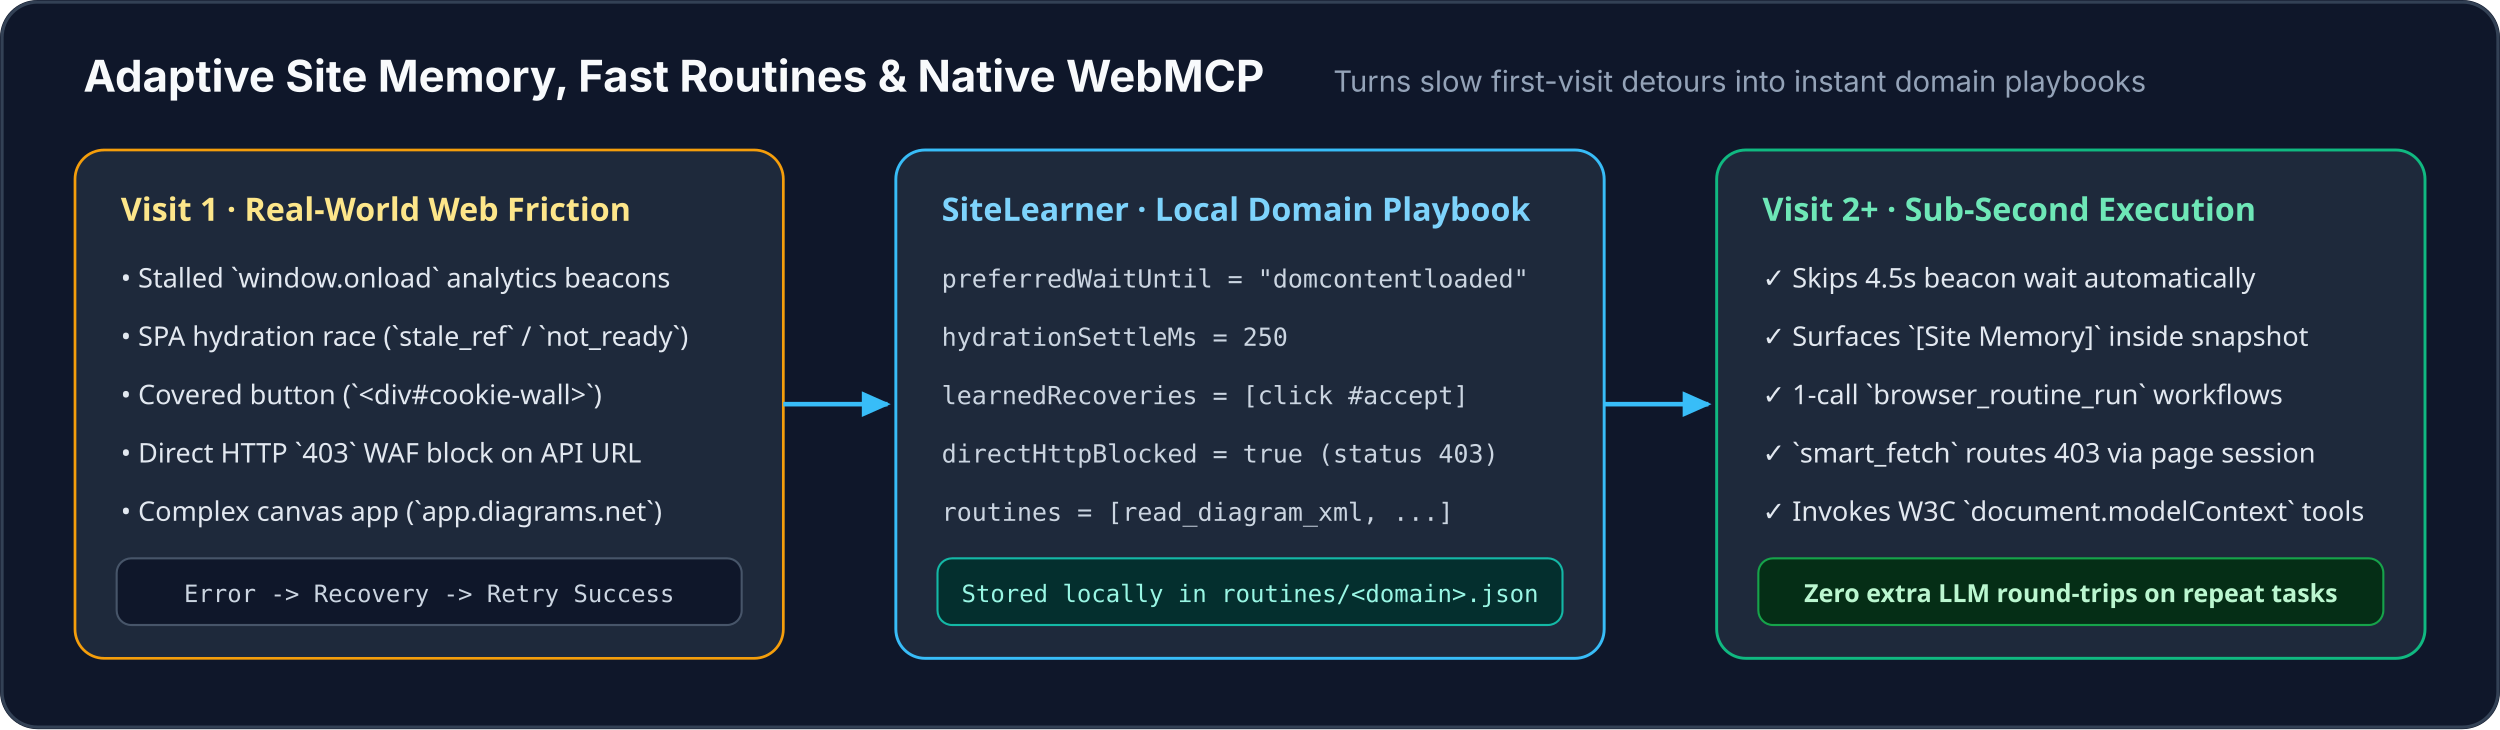
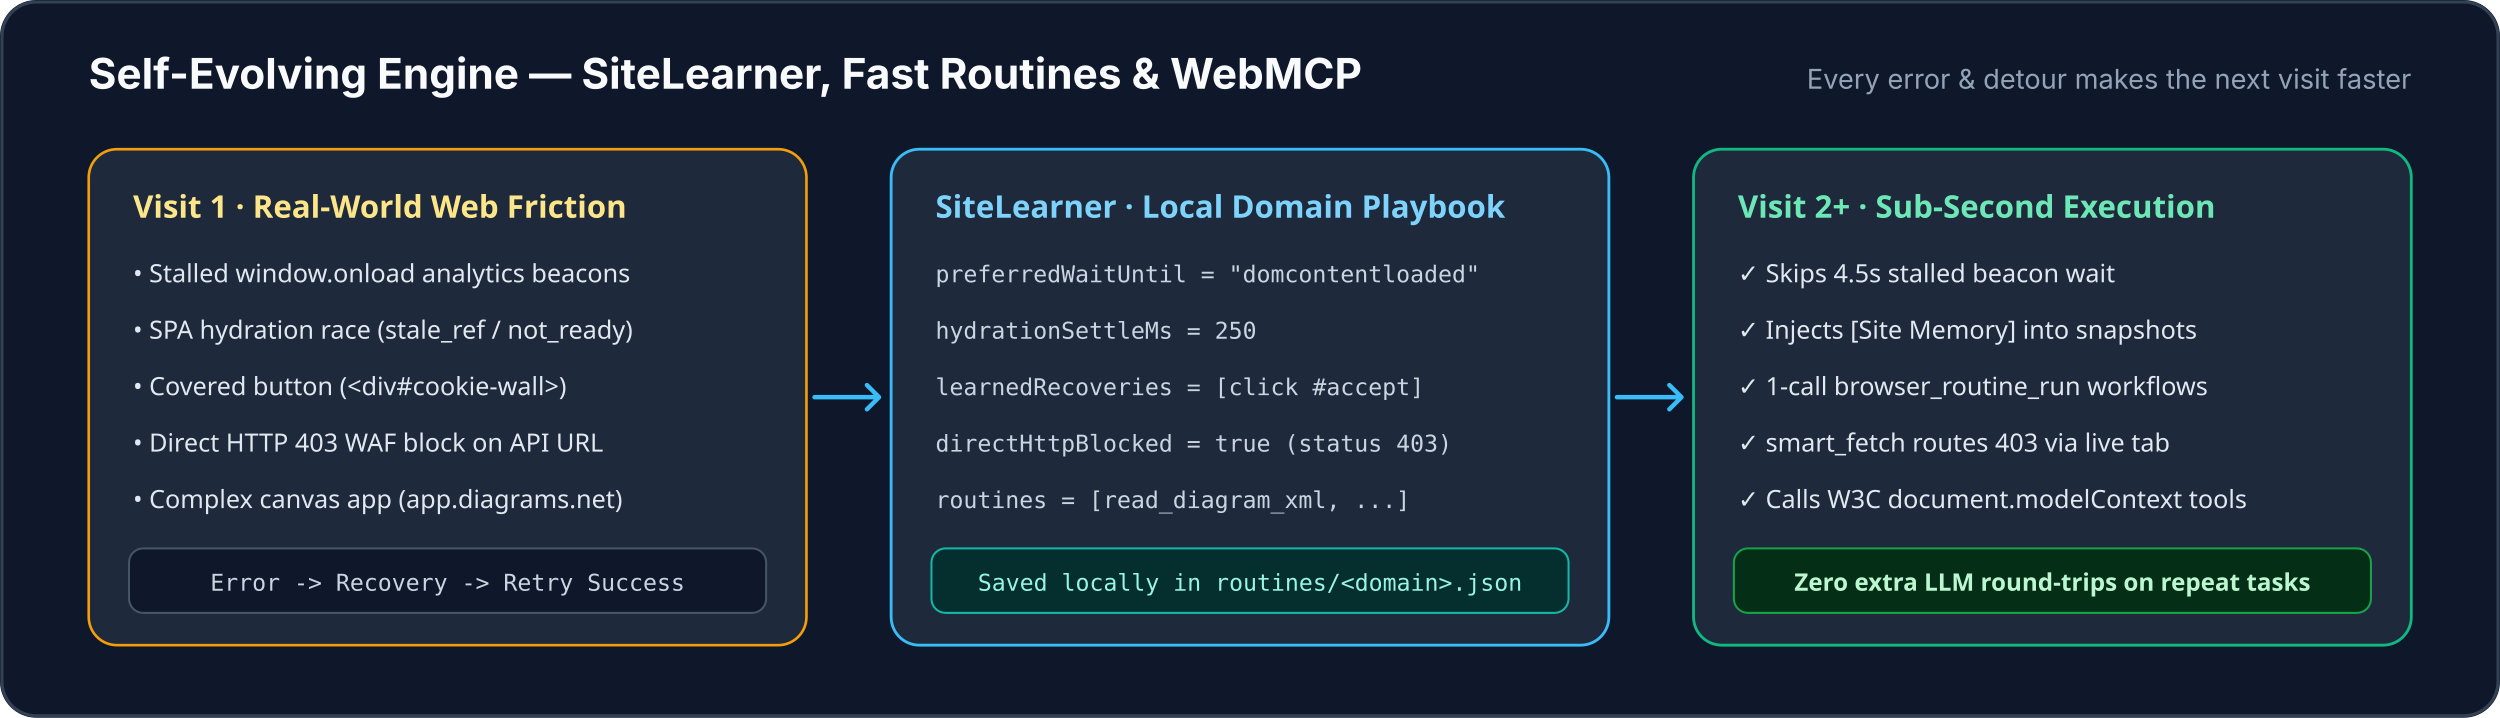
- <svg xmlns="http://www.w3.org/2000/svg" viewBox="0 0 1200 350" width="1200" height="350" role="img" aria-labelledby="sm-title sm-desc">
-   <defs>
-     <marker id="sm-arrow" viewBox="0 0 10 10" refX="8" refY="5" markerWidth="7" markerHeight="7" orient="auto">
-       <path d="M 0 1 L 9 5 L 0 9 z" fill="#38bdf8" />
-     </marker>
-   </defs>
-   <rect width="1200" height="350" rx="18" fill="#0f172a" />
-   <rect x="1" y="1" width="1198" height="348" rx="17" fill="none" stroke="#334155" stroke-width="1.5" />
-   <text x="40" y="44" fill="#f8fafc" font-family="system-ui, -apple-system, 'Segoe UI', sans-serif" font-size="21" font-weight="700">Adaptive Site Memory, Fast Routines &amp; Native WebMCP</text>
-   <text x="640" y="44" fill="#94a3b8" font-family="system-ui, -apple-system, 'Segoe UI', sans-serif" font-size="14">Turns slow first-visit detours into instant domain playbooks</text>
-   <g transform="translate(36, 72)">
-     <rect width="340" height="244" rx="14" fill="#1e293b" stroke="#f59e0b" stroke-width="1.3" />
+ <svg xmlns="http://www.w3.org/2000/svg" viewBox="0 0 1240 356" width="1240" height="356" role="img" aria-labelledby="sm-title sm-desc">
+   <rect width="1240" height="356" rx="18" fill="#0f172a" />
+   <rect x="1" y="1" width="1238" height="354" rx="17" fill="none" stroke="#334155" stroke-width="1.5" />
+   <text x="44" y="44" fill="#f8fafc" font-family="system-ui, -apple-system, 'Segoe UI', sans-serif" font-size="21" font-weight="700">Self-Evolving Engine — SiteLearner, Fast Routines &amp; WebMCP</text>
+   <text x="1196" y="44" text-anchor="end" fill="#94a3b8" font-family="system-ui, -apple-system, 'Segoe UI', sans-serif" font-size="13.5">Every error &amp; detour makes the next visit faster</text>
+   <g transform="translate(44, 74)">
+     <rect width="356" height="246" rx="14" fill="#1e293b" stroke="#f59e0b" stroke-width="1.3" />
    <text x="22" y="34" fill="#fde68a" font-family="system-ui, sans-serif" font-size="15.5" font-weight="700">Visit 1 · Real-World Web Friction</text>
-     <text x="22" y="66" fill="#e2e8f0" font-family="system-ui, sans-serif" font-size="13">• Stalled `window.onload` analytics beacons</text>
-     <text x="22" y="94" fill="#e2e8f0" font-family="system-ui, sans-serif" font-size="13">• SPA hydration race (`stale_ref` / `not_ready`)</text>
-     <text x="22" y="122" fill="#e2e8f0" font-family="system-ui, sans-serif" font-size="13">• Covered button (`&lt;div#cookie-wall&gt;`)</text>
-     <text x="22" y="150" fill="#e2e8f0" font-family="system-ui, sans-serif" font-size="13">• Direct HTTP `403` WAF block on API URL</text>
-     <text x="22" y="178" fill="#e2e8f0" font-family="system-ui, sans-serif" font-size="13">• Complex canvas app (`app.diagrams.net`)</text>
-     <rect x="20" y="196" width="300" height="32" rx="7" fill="#0f172a" stroke="#475569" />
-     <text x="170" y="217" text-anchor="middle" fill="#cbd5e1" font-family="ui-monospace, Consolas, monospace" font-size="11.5">Error -&gt; Recovery -&gt; Retry Success</text>
+     <text x="22" y="66" fill="#e2e8f0" font-family="system-ui, sans-serif" font-size="12.5">• Stalled window.onload analytics beacons</text>
+     <text x="22" y="94" fill="#e2e8f0" font-family="system-ui, sans-serif" font-size="12.5">• SPA hydration race (stale_ref / not_ready)</text>
+     <text x="22" y="122" fill="#e2e8f0" font-family="system-ui, sans-serif" font-size="12.5">• Covered button (&lt;div#cookie-wall&gt;)</text>
+     <text x="22" y="150" fill="#e2e8f0" font-family="system-ui, sans-serif" font-size="12.5">• Direct HTTP 403 WAF block on API URL</text>
+     <text x="22" y="178" fill="#e2e8f0" font-family="system-ui, sans-serif" font-size="12.5">• Complex canvas app (app.diagrams.net)</text>
+     <rect x="20" y="198" width="316" height="32" rx="7" fill="#0f172a" stroke="#475569" />
+     <text x="178" y="219" text-anchor="middle" fill="#cbd5e1" font-family="ui-monospace, Consolas, monospace" font-size="11.5">Error -&gt; Recovery -&gt; Retry Success</text>
  </g>
-   <path d="M 376 194 L 426 194" stroke="#38bdf8" stroke-width="2.2" marker-end="url(#sm-arrow)" />
-   <g transform="translate(430, 72)">
-     <rect width="340" height="244" rx="14" fill="#1e293b" stroke="#38bdf8" stroke-width="1.4" />
+   <path d="M 404 197 L 436 197 M 430 191 L 436 197 L 430 203" fill="none" stroke="#38bdf8" stroke-width="2.2" stroke-linecap="round" stroke-linejoin="round" />
+   <g transform="translate(442, 74)">
+     <rect width="356" height="246" rx="14" fill="#1e293b" stroke="#38bdf8" stroke-width="1.4" />
    <text x="22" y="34" fill="#7dd3fc" font-family="system-ui, sans-serif" font-size="15.5" font-weight="700">SiteLearner · Local Domain Playbook</text>
-     <text x="22" y="66" fill="#cbd5e1" font-family="ui-monospace, Consolas, monospace" font-size="12">preferredWaitUntil = "domcontentloaded"</text>
-     <text x="22" y="94" fill="#cbd5e1" font-family="ui-monospace, Consolas, monospace" font-size="12">hydrationSettleMs  = 250</text>
-     <text x="22" y="122" fill="#cbd5e1" font-family="ui-monospace, Consolas, monospace" font-size="12">learnedRecoveries  = [click #accept]</text>
-     <text x="22" y="150" fill="#cbd5e1" font-family="ui-monospace, Consolas, monospace" font-size="12">directHttpBlocked  = true (status 403)</text>
-     <text x="22" y="178" fill="#cbd5e1" font-family="ui-monospace, Consolas, monospace" font-size="12">routines = [read_diagram_xml, ...]</text>
-     <rect x="20" y="196" width="300" height="32" rx="7" fill="#042f2e" stroke="#14b8a6" />
-     <text x="170" y="217" text-anchor="middle" fill="#99f6e4" font-family="ui-monospace, Consolas, monospace" font-size="11.5">Stored locally in routines/&lt;domain&gt;.json</text>
+     <text x="22" y="66" fill="#cbd5e1" font-family="ui-monospace, Consolas, monospace" font-size="11.5">preferredWaitUntil = "domcontentloaded"</text>
+     <text x="22" y="94" fill="#cbd5e1" font-family="ui-monospace, Consolas, monospace" font-size="11.5">hydrationSettleMs  = 250</text>
+     <text x="22" y="122" fill="#cbd5e1" font-family="ui-monospace, Consolas, monospace" font-size="11.5">learnedRecoveries  = [click #accept]</text>
+     <text x="22" y="150" fill="#cbd5e1" font-family="ui-monospace, Consolas, monospace" font-size="11.5">directHttpBlocked  = true (status 403)</text>
+     <text x="22" y="178" fill="#cbd5e1" font-family="ui-monospace, Consolas, monospace" font-size="11.5">routines = [read_diagram_xml, ...]</text>
+     <rect x="20" y="198" width="316" height="32" rx="7" fill="#042f2e" stroke="#14b8a6" />
+     <text x="178" y="219" text-anchor="middle" fill="#99f6e4" font-family="ui-monospace, Consolas, monospace" font-size="11.5">Saved locally in routines/&lt;domain&gt;.json</text>
  </g>
-   <path d="M 770 194 L 820 194" stroke="#38bdf8" stroke-width="2.2" marker-end="url(#sm-arrow)" />
-   <g transform="translate(824, 72)">
-     <rect width="340" height="244" rx="14" fill="#1e293b" stroke="#10b981" stroke-width="1.4" />
+   <path d="M 802 197 L 834 197 M 828 191 L 834 197 L 828 203" fill="none" stroke="#38bdf8" stroke-width="2.2" stroke-linecap="round" stroke-linejoin="round" />
+   <g transform="translate(840, 74)">
+     <rect width="356" height="246" rx="14" fill="#1e293b" stroke="#10b981" stroke-width="1.4" />
    <text x="22" y="34" fill="#6ee7b7" font-family="system-ui, sans-serif" font-size="15.5" font-weight="700">Visit 2+ · Sub-Second Execution</text>
-     <text x="22" y="66" fill="#e2e8f0" font-family="system-ui, sans-serif" font-size="13">✓ Skips 4.5s beacon wait automatically</text>
-     <text x="22" y="94" fill="#e2e8f0" font-family="system-ui, sans-serif" font-size="13">✓ Surfaces `[Site Memory]` inside snapshot</text>
-     <text x="22" y="122" fill="#e2e8f0" font-family="system-ui, sans-serif" font-size="13">✓ 1-call `browser_routine_run` workflows</text>
-     <text x="22" y="150" fill="#e2e8f0" font-family="system-ui, sans-serif" font-size="13">✓ `smart_fetch` routes 403 via page session</text>
-     <text x="22" y="178" fill="#e2e8f0" font-family="system-ui, sans-serif" font-size="13">✓ Invokes W3C `document.modelContext` tools</text>
-     <rect x="20" y="196" width="300" height="32" rx="7" fill="#052e16" stroke="#16a34a" />
-     <text x="170" y="217" text-anchor="middle" fill="#bbf7d0" font-family="system-ui, sans-serif" font-size="12" font-weight="700">Zero extra LLM round-trips on repeat tasks</text>
+     <text x="22" y="66" fill="#e2e8f0" font-family="system-ui, sans-serif" font-size="12.5">✓ Skips 4.5s stalled beacon wait</text>
+     <text x="22" y="94" fill="#e2e8f0" font-family="system-ui, sans-serif" font-size="12.5">✓ Injects [Site Memory] into snapshots</text>
+     <text x="22" y="122" fill="#e2e8f0" font-family="system-ui, sans-serif" font-size="12.5">✓ 1-call browser_routine_run workflows</text>
+     <text x="22" y="150" fill="#e2e8f0" font-family="system-ui, sans-serif" font-size="12.5">✓ smart_fetch routes 403 via live tab</text>
+     <text x="22" y="178" fill="#e2e8f0" font-family="system-ui, sans-serif" font-size="12.5">✓ Calls W3C document.modelContext tools</text>
+     <rect x="20" y="198" width="316" height="32" rx="7" fill="#052e16" stroke="#16a34a" />
+     <text x="178" y="219" text-anchor="middle" fill="#bbf7d0" font-family="system-ui, sans-serif" font-size="12" font-weight="700">Zero extra LLM round-trips on repeat tasks</text>
  </g>
</svg>
